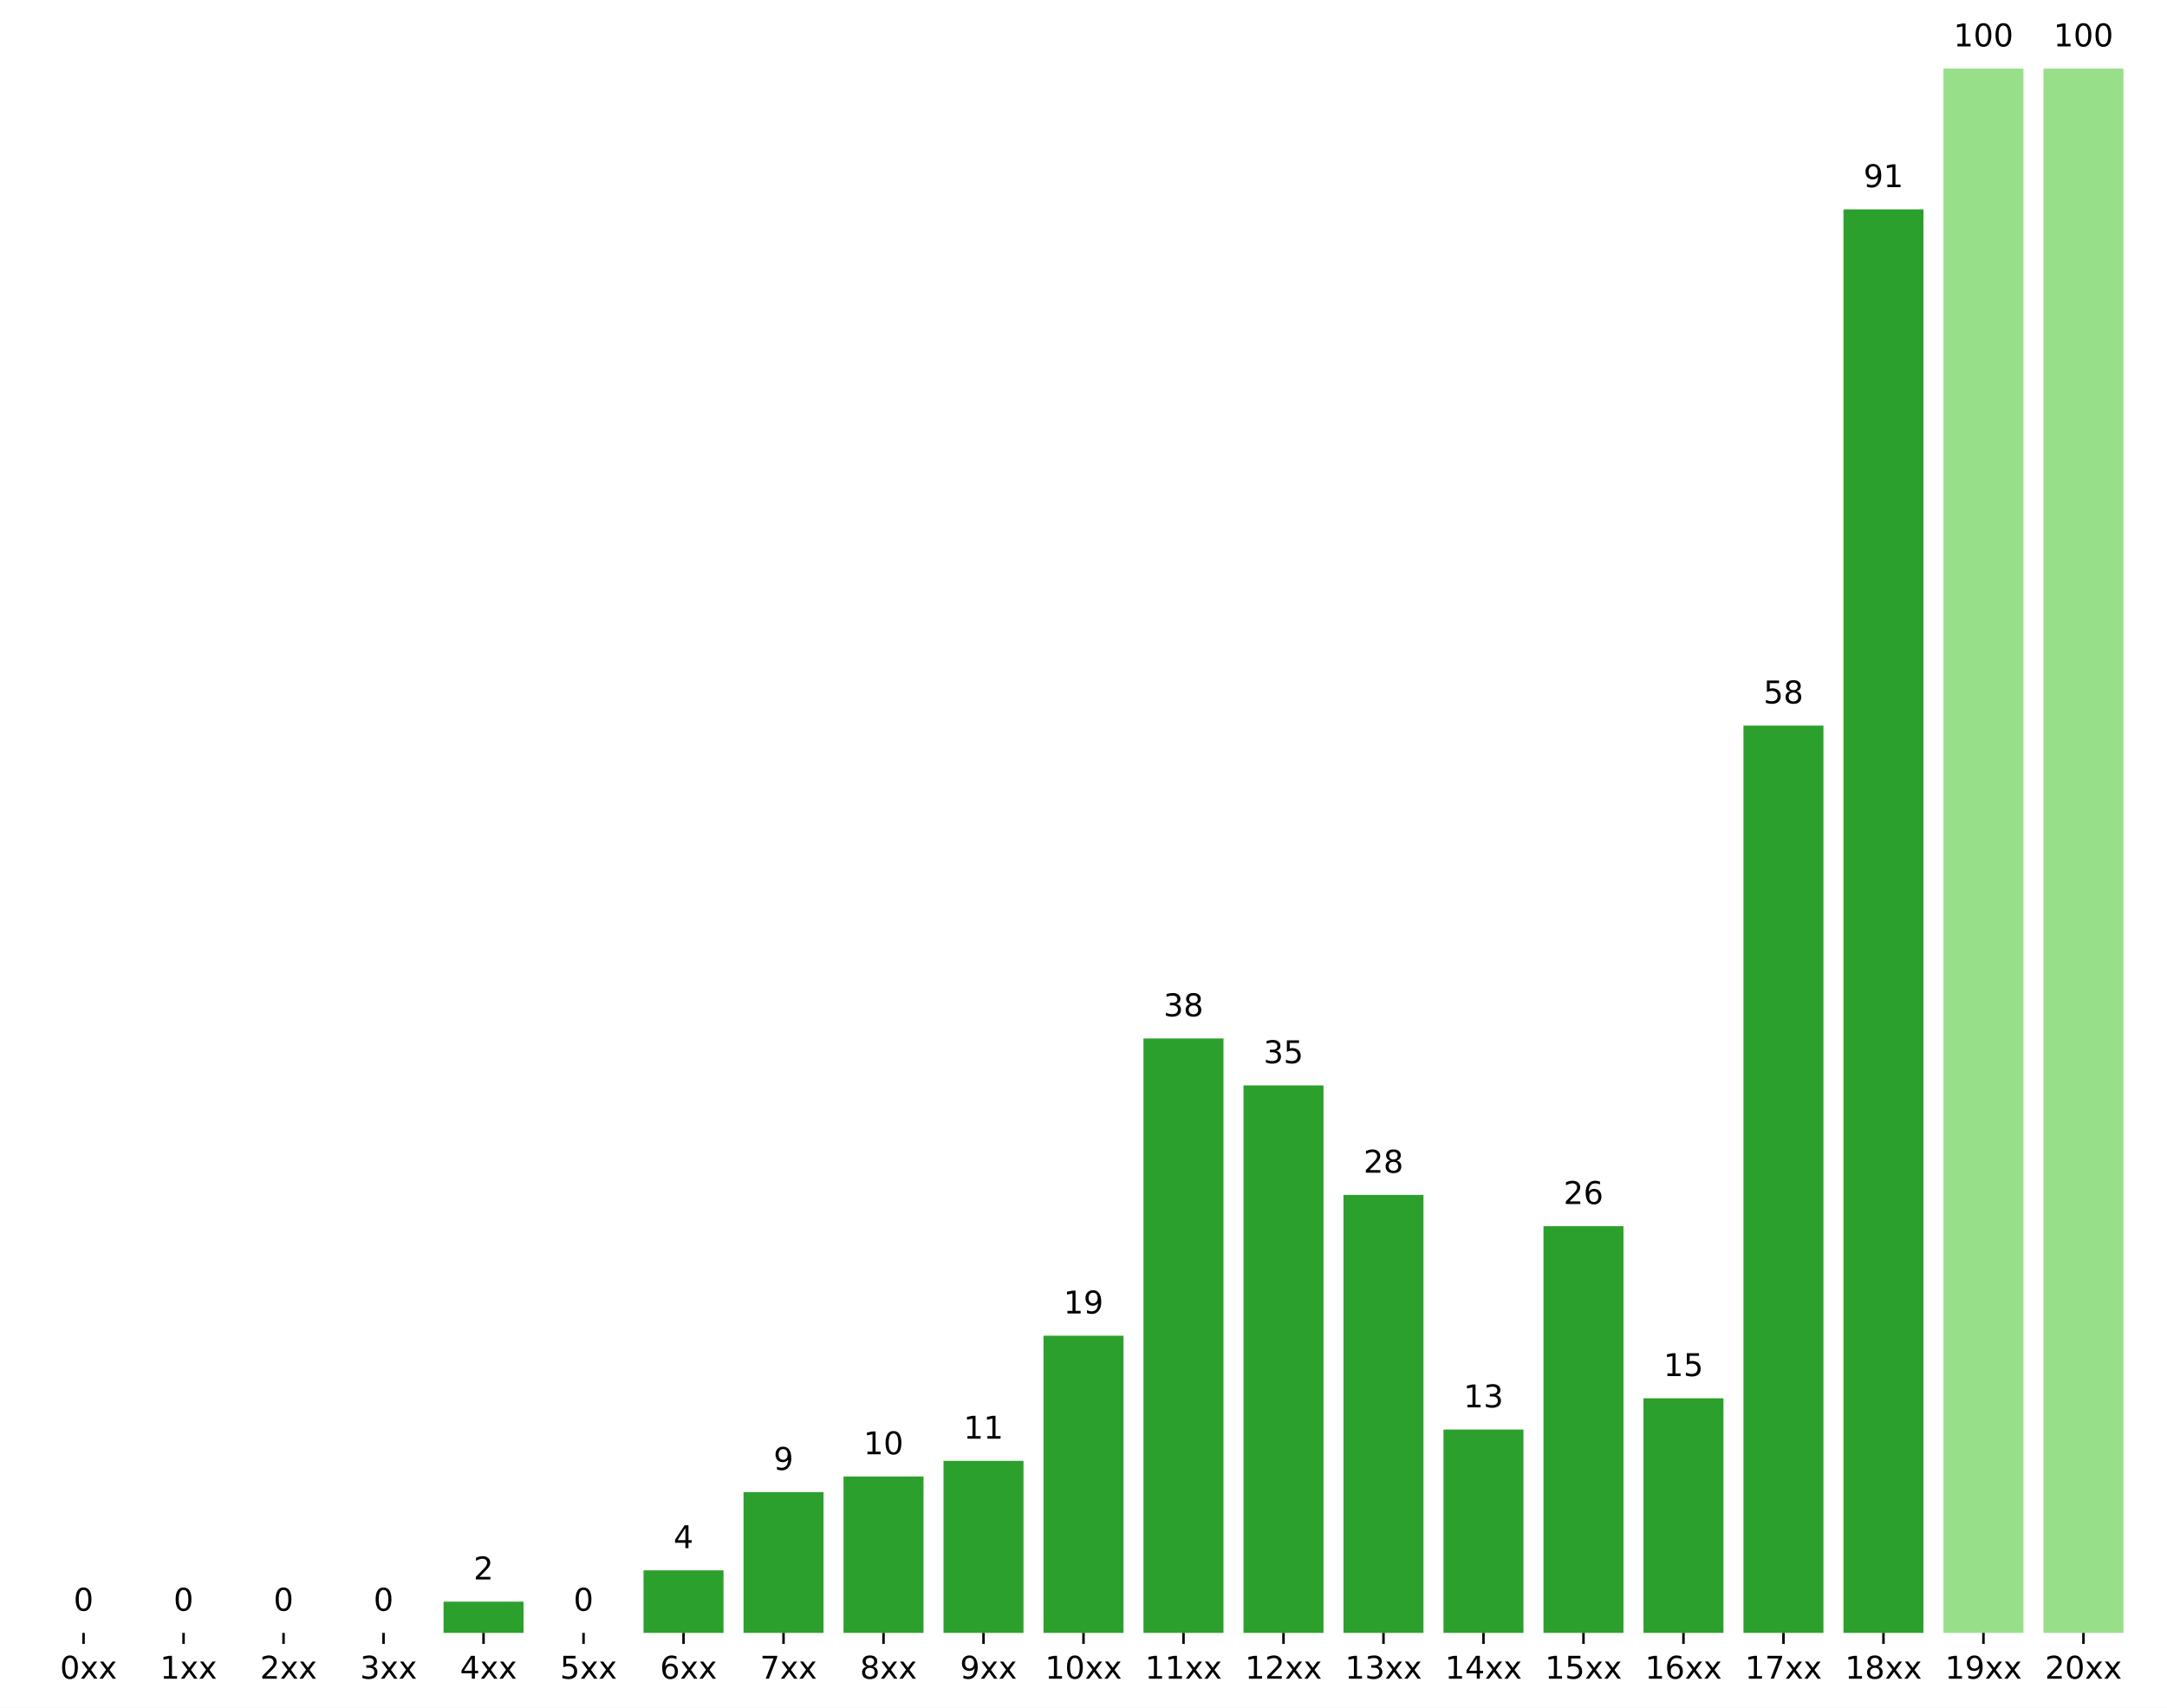
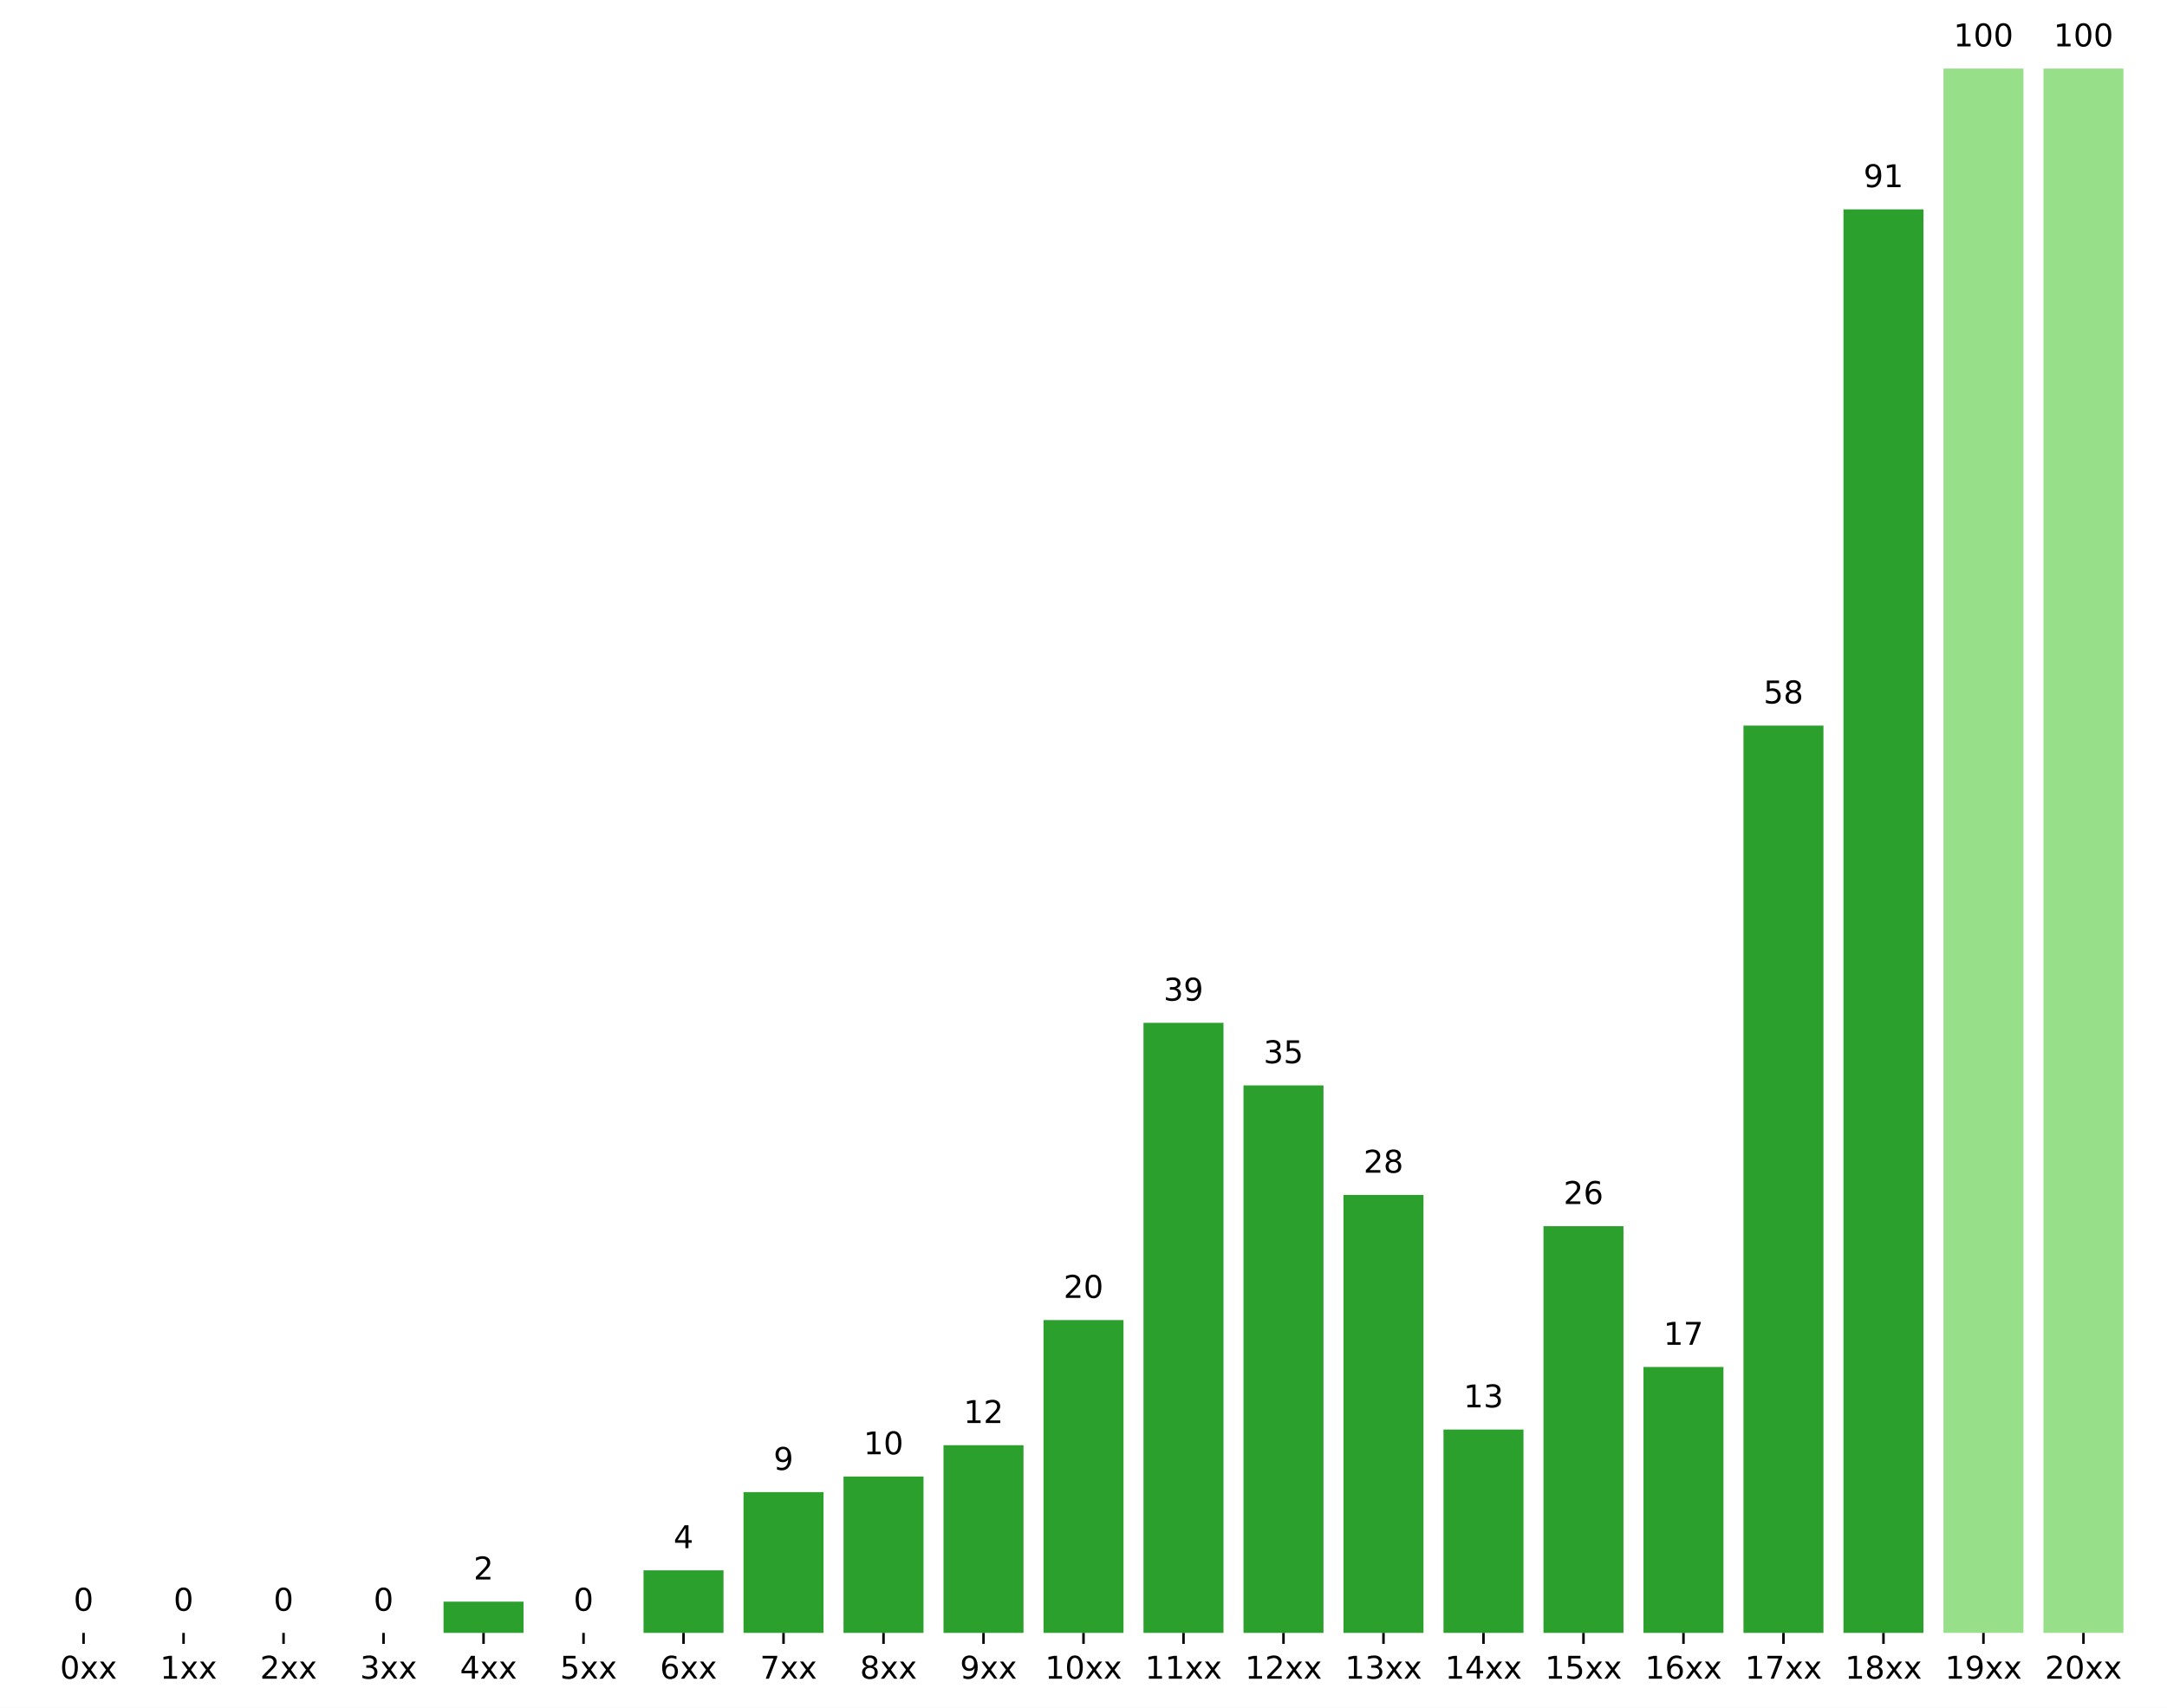
<svg xmlns="http://www.w3.org/2000/svg" xmlns:xlink="http://www.w3.org/1999/xlink" height="544.716pt" version="1.1" viewBox="0 0 691 544.716" width="691pt">
  <defs>
    <style type="text/css">
*{stroke-linecap:butt;stroke-linejoin:round;}
  </style>
  </defs>
  <g id="figure_1">
    <g id="patch_1">
      <path d="M 0 544.716  L 691 544.716  L 691 0  L 0 0  z " style="fill:#ffffff;" />
    </g>
    <g id="axes_1">
      <g id="patch_2">
        <path d="M 10.7 520.838  L 680.3 520.838  L 680.3 21.878  L 10.7 21.878  z " style="fill:#ffffff;" />
      </g>
      <g id="patch_3">
-         <path clip-path="url(#pf5bc0df6d7)" d="M 13.889 520.838  L 39.397 520.838  L 39.397 520.838  L 13.889 520.838  z " style="fill:#2ca02c;" />
+         <path clip-path="url(#p162cd5105e)" d="M 13.889 520.838  L 39.397 520.838  L 39.397 520.838  L 13.889 520.838  z " style="fill:#2ca02c;" />
      </g>
      <g id="patch_4">
-         <path clip-path="url(#pf5bc0df6d7)" d="M 45.774 520.838  L 71.283 520.838  L 71.283 520.838  L 45.774 520.838  z " style="fill:#2ca02c;" />
+         <path clip-path="url(#p162cd5105e)" d="M 45.774 520.838  L 71.283 520.838  L 71.283 520.838  L 45.774 520.838  z " style="fill:#2ca02c;" />
      </g>
      <g id="patch_5">
-         <path clip-path="url(#pf5bc0df6d7)" d="M 77.66 520.838  L 103.169 520.838  L 103.169 520.838  L 77.66 520.838  z " style="fill:#2ca02c;" />
+         <path clip-path="url(#p162cd5105e)" d="M 77.66 520.838  L 103.169 520.838  L 103.169 520.838  L 77.66 520.838  z " style="fill:#2ca02c;" />
      </g>
      <g id="patch_6">
-         <path clip-path="url(#pf5bc0df6d7)" d="M 109.546 520.838  L 135.054 520.838  L 135.054 520.838  L 109.546 520.838  z " style="fill:#2ca02c;" />
+         <path clip-path="url(#p162cd5105e)" d="M 109.546 520.838  L 135.054 520.838  L 135.054 520.838  L 109.546 520.838  z " style="fill:#2ca02c;" />
      </g>
      <g id="patch_7">
-         <path clip-path="url(#pf5bc0df6d7)" d="M 141.431 520.838  L 166.94 520.838  L 166.94 510.859  L 141.431 510.859  z " style="fill:#2ca02c;" />
+         <path clip-path="url(#p162cd5105e)" d="M 141.431 520.838  L 166.94 520.838  L 166.94 510.859  L 141.431 510.859  z " style="fill:#2ca02c;" />
      </g>
      <g id="patch_8">
-         <path clip-path="url(#pf5bc0df6d7)" d="M 173.317 520.838  L 198.826 520.838  L 198.826 520.838  L 173.317 520.838  z " style="fill:#2ca02c;" />
+         <path clip-path="url(#p162cd5105e)" d="M 173.317 520.838  L 198.826 520.838  L 198.826 520.838  L 173.317 520.838  z " style="fill:#2ca02c;" />
      </g>
      <g id="patch_9">
-         <path clip-path="url(#pf5bc0df6d7)" d="M 205.203 520.838  L 230.711 520.838  L 230.711 500.88  L 205.203 500.88  z " style="fill:#2ca02c;" />
+         <path clip-path="url(#p162cd5105e)" d="M 205.203 520.838  L 230.711 520.838  L 230.711 500.88  L 205.203 500.88  z " style="fill:#2ca02c;" />
      </g>
      <g id="patch_10">
-         <path clip-path="url(#pf5bc0df6d7)" d="M 237.089 520.838  L 262.597 520.838  L 262.597 475.932  L 237.089 475.932  z " style="fill:#2ca02c;" />
+         <path clip-path="url(#p162cd5105e)" d="M 237.089 520.838  L 262.597 520.838  L 262.597 475.932  L 237.089 475.932  z " style="fill:#2ca02c;" />
      </g>
      <g id="patch_11">
-         <path clip-path="url(#pf5bc0df6d7)" d="M 268.974 520.838  L 294.483 520.838  L 294.483 470.942  L 268.974 470.942  z " style="fill:#2ca02c;" />
+         <path clip-path="url(#p162cd5105e)" d="M 268.974 520.838  L 294.483 520.838  L 294.483 470.942  L 268.974 470.942  z " style="fill:#2ca02c;" />
      </g>
      <g id="patch_12">
-         <path clip-path="url(#pf5bc0df6d7)" d="M 300.86 520.838  L 326.369 520.838  L 326.369 465.953  L 300.86 465.953  z " style="fill:#2ca02c;" />
+         <path clip-path="url(#p162cd5105e)" d="M 300.86 520.838  L 326.369 520.838  L 326.369 460.963  L 300.86 460.963  z " style="fill:#2ca02c;" />
      </g>
      <g id="patch_13">
-         <path clip-path="url(#pf5bc0df6d7)" d="M 332.746 520.838  L 358.254 520.838  L 358.254 426.036  L 332.746 426.036  z " style="fill:#2ca02c;" />
+         <path clip-path="url(#p162cd5105e)" d="M 332.746 520.838  L 358.254 520.838  L 358.254 421.046  L 332.746 421.046  z " style="fill:#2ca02c;" />
      </g>
      <g id="patch_14">
-         <path clip-path="url(#pf5bc0df6d7)" d="M 364.631 520.838  L 390.14 520.838  L 390.14 331.233  L 364.631 331.233  z " style="fill:#2ca02c;" />
+         <path clip-path="url(#p162cd5105e)" d="M 364.631 520.838  L 390.14 520.838  L 390.14 326.244  L 364.631 326.244  z " style="fill:#2ca02c;" />
      </g>
      <g id="patch_15">
-         <path clip-path="url(#pf5bc0df6d7)" d="M 396.517 520.838  L 422.026 520.838  L 422.026 346.202  L 396.517 346.202  z " style="fill:#2ca02c;" />
+         <path clip-path="url(#p162cd5105e)" d="M 396.517 520.838  L 422.026 520.838  L 422.026 346.202  L 396.517 346.202  z " style="fill:#2ca02c;" />
      </g>
      <g id="patch_16">
-         <path clip-path="url(#pf5bc0df6d7)" d="M 428.403 520.838  L 453.911 520.838  L 453.911 381.129  L 428.403 381.129  z " style="fill:#2ca02c;" />
+         <path clip-path="url(#p162cd5105e)" d="M 428.403 520.838  L 453.911 520.838  L 453.911 381.129  L 428.403 381.129  z " style="fill:#2ca02c;" />
      </g>
      <g id="patch_17">
-         <path clip-path="url(#pf5bc0df6d7)" d="M 460.289 520.838  L 485.797 520.838  L 485.797 455.973  L 460.289 455.973  z " style="fill:#2ca02c;" />
+         <path clip-path="url(#p162cd5105e)" d="M 460.289 520.838  L 485.797 520.838  L 485.797 455.973  L 460.289 455.973  z " style="fill:#2ca02c;" />
      </g>
      <g id="patch_18">
-         <path clip-path="url(#pf5bc0df6d7)" d="M 492.174 520.838  L 517.683 520.838  L 517.683 391.109  L 492.174 391.109  z " style="fill:#2ca02c;" />
+         <path clip-path="url(#p162cd5105e)" d="M 492.174 520.838  L 517.683 520.838  L 517.683 391.109  L 492.174 391.109  z " style="fill:#2ca02c;" />
      </g>
      <g id="patch_19">
-         <path clip-path="url(#pf5bc0df6d7)" d="M 524.06 520.838  L 549.569 520.838  L 549.569 445.994  L 524.06 445.994  z " style="fill:#2ca02c;" />
+         <path clip-path="url(#p162cd5105e)" d="M 524.06 520.838  L 549.569 520.838  L 549.569 436.015  L 524.06 436.015  z " style="fill:#2ca02c;" />
      </g>
      <g id="patch_20">
-         <path clip-path="url(#pf5bc0df6d7)" d="M 555.946 520.838  L 581.454 520.838  L 581.454 231.441  L 555.946 231.441  z " style="fill:#2ca02c;" />
+         <path clip-path="url(#p162cd5105e)" d="M 555.946 520.838  L 581.454 520.838  L 581.454 231.441  L 555.946 231.441  z " style="fill:#2ca02c;" />
      </g>
      <g id="patch_21">
-         <path clip-path="url(#pf5bc0df6d7)" d="M 587.831 520.838  L 613.34 520.838  L 613.34 66.785  L 587.831 66.785  z " style="fill:#2ca02c;" />
+         <path clip-path="url(#p162cd5105e)" d="M 587.831 520.838  L 613.34 520.838  L 613.34 66.785  L 587.831 66.785  z " style="fill:#2ca02c;" />
      </g>
      <g id="patch_22">
-         <path clip-path="url(#pf5bc0df6d7)" d="M 619.717 520.838  L 645.226 520.838  L 645.226 21.878  L 619.717 21.878  z " style="fill:#98df8a;" />
+         <path clip-path="url(#p162cd5105e)" d="M 619.717 520.838  L 645.226 520.838  L 645.226 21.878  L 619.717 21.878  z " style="fill:#98df8a;" />
      </g>
      <g id="patch_23">
-         <path clip-path="url(#pf5bc0df6d7)" d="M 651.603 520.838  L 677.111 520.838  L 677.111 21.878  L 651.603 21.878  z " style="fill:#98df8a;" />
+         <path clip-path="url(#p162cd5105e)" d="M 651.603 520.838  L 677.111 520.838  L 677.111 21.878  L 651.603 21.878  z " style="fill:#98df8a;" />
      </g>
      <g id="matplotlib.axis_1">
        <g id="xtick_1">
          <g id="line2d_1">
            <defs>
-               <path d="M 0 0  L 0 3.5  " id="m2b5f8d54ba" style="stroke:#000000;stroke-width:0.8;" />
-             </defs>
-             <g>
-               <use style="stroke:#000000;stroke-width:0.8;" x="26.643" xlink:href="#m2b5f8d54ba" y="520.838" />
+               <path d="M 0 0  L 0 3.5  " id="m5bf35307ea" style="stroke:#000000;stroke-width:0.8;" />
+             </defs>
+             <g>
+               <use style="stroke:#000000;stroke-width:0.8;" x="26.643" xlink:href="#m5bf35307ea" y="520.838" />
            </g>
          </g>
          <g id="text_1">
            <defs>
              <path id="DejaVuSans-20" />
              <path d="M 31.781 66.406  Q 24.172 66.406 20.328 58.906  Q 16.5 51.422 16.5 36.375  Q 16.5 21.391 20.328 13.891  Q 24.172 6.391 31.781 6.391  Q 39.453 6.391 43.281 13.891  Q 47.125 21.391 47.125 36.375  Q 47.125 51.422 43.281 58.906  Q 39.453 66.406 31.781 66.406  z M 31.781 74.219  Q 44.047 74.219 50.516 64.516  Q 56.984 54.828 56.984 36.375  Q 56.984 17.969 50.516 8.266  Q 44.047 -1.422 31.781 -1.422  Q 19.531 -1.422 13.062 8.266  Q 6.594 17.969 6.594 36.375  Q 6.594 54.828 13.062 64.516  Q 19.531 74.219 31.781 74.219  z " id="DejaVuSans-30" />
              <path d="M 54.891 54.688  L 35.109 28.078  L 55.906 0  L 45.312 0  L 29.391 21.484  L 13.484 0  L 2.875 0  L 24.125 28.609  L 4.688 54.688  L 15.281 54.688  L 29.781 35.203  L 44.281 54.688  z " id="DejaVuSans-78" />
            </defs>
            <g transform="translate(15.95379 535.4366)scale(0.1 -0.1)">
              <use xlink:href="#DejaVuSans-20" />
              <use x="31.787" xlink:href="#DejaVuSans-30" />
              <use x="95.41" xlink:href="#DejaVuSans-78" />
              <use x="154.59" xlink:href="#DejaVuSans-78" />
            </g>
          </g>
        </g>
        <g id="xtick_2">
          <g id="line2d_2">
            <g>
-               <use style="stroke:#000000;stroke-width:0.8;" x="58.529" xlink:href="#m2b5f8d54ba" y="520.838" />
+               <use style="stroke:#000000;stroke-width:0.8;" x="58.529" xlink:href="#m5bf35307ea" y="520.838" />
            </g>
          </g>
          <g id="text_2">
            <defs>
              <path d="M 12.406 8.297  L 28.516 8.297  L 28.516 63.922  L 10.984 60.406  L 10.984 69.391  L 28.422 72.906  L 38.281 72.906  L 38.281 8.297  L 54.391 8.297  L 54.391 0  L 12.406 0  z " id="DejaVuSans-31" />
            </defs>
            <g transform="translate(47.83951 535.4366)scale(0.1 -0.1)">
              <use xlink:href="#DejaVuSans-20" />
              <use x="31.787" xlink:href="#DejaVuSans-31" />
              <use x="95.41" xlink:href="#DejaVuSans-78" />
              <use x="154.59" xlink:href="#DejaVuSans-78" />
            </g>
          </g>
        </g>
        <g id="xtick_3">
          <g id="line2d_3">
            <g>
-               <use style="stroke:#000000;stroke-width:0.8;" x="90.414" xlink:href="#m2b5f8d54ba" y="520.838" />
+               <use style="stroke:#000000;stroke-width:0.8;" x="90.414" xlink:href="#m5bf35307ea" y="520.838" />
            </g>
          </g>
          <g id="text_3">
            <defs>
              <path d="M 19.188 8.297  L 53.609 8.297  L 53.609 0  L 7.328 0  L 7.328 8.297  Q 12.938 14.109 22.625 23.891  Q 32.328 33.688 34.812 36.531  Q 39.547 41.844 41.422 45.531  Q 43.312 49.219 43.312 52.781  Q 43.312 58.594 39.234 62.25  Q 35.156 65.922 28.609 65.922  Q 23.969 65.922 18.812 64.312  Q 13.672 62.703 7.812 59.422  L 7.812 69.391  Q 13.766 71.781 18.938 73  Q 24.125 74.219 28.422 74.219  Q 39.75 74.219 46.484 68.547  Q 53.219 62.891 53.219 53.422  Q 53.219 48.922 51.531 44.891  Q 49.859 40.875 45.406 35.406  Q 44.188 33.984 37.641 27.219  Q 31.109 20.453 19.188 8.297  z " id="DejaVuSans-32" />
            </defs>
            <g transform="translate(79.72522 535.4366)scale(0.1 -0.1)">
              <use xlink:href="#DejaVuSans-20" />
              <use x="31.787" xlink:href="#DejaVuSans-32" />
              <use x="95.41" xlink:href="#DejaVuSans-78" />
              <use x="154.59" xlink:href="#DejaVuSans-78" />
            </g>
          </g>
        </g>
        <g id="xtick_4">
          <g id="line2d_4">
            <g>
-               <use style="stroke:#000000;stroke-width:0.8;" x="122.3" xlink:href="#m2b5f8d54ba" y="520.838" />
+               <use style="stroke:#000000;stroke-width:0.8;" x="122.3" xlink:href="#m5bf35307ea" y="520.838" />
            </g>
          </g>
          <g id="text_4">
            <defs>
              <path d="M 40.578 39.312  Q 47.656 37.797 51.625 33  Q 55.609 28.219 55.609 21.188  Q 55.609 10.406 48.188 4.484  Q 40.766 -1.422 27.094 -1.422  Q 22.516 -1.422 17.656 -0.516  Q 12.797 0.391 7.625 2.203  L 7.625 11.719  Q 11.719 9.328 16.594 8.109  Q 21.484 6.891 26.812 6.891  Q 36.078 6.891 40.938 10.547  Q 45.797 14.203 45.797 21.188  Q 45.797 27.641 41.281 31.266  Q 36.766 34.906 28.719 34.906  L 20.219 34.906  L 20.219 43.016  L 29.109 43.016  Q 36.375 43.016 40.234 45.922  Q 44.094 48.828 44.094 54.297  Q 44.094 59.906 40.109 62.906  Q 36.141 65.922 28.719 65.922  Q 24.656 65.922 20.016 65.031  Q 15.375 64.156 9.812 62.312  L 9.812 71.094  Q 15.438 72.656 20.344 73.438  Q 25.25 74.219 29.594 74.219  Q 40.828 74.219 47.359 69.109  Q 53.906 64.016 53.906 55.328  Q 53.906 49.266 50.438 45.094  Q 46.969 40.922 40.578 39.312  z " id="DejaVuSans-33" />
            </defs>
            <g transform="translate(111.6109 535.4366)scale(0.1 -0.1)">
              <use xlink:href="#DejaVuSans-20" />
              <use x="31.787" xlink:href="#DejaVuSans-33" />
              <use x="95.41" xlink:href="#DejaVuSans-78" />
              <use x="154.59" xlink:href="#DejaVuSans-78" />
            </g>
          </g>
        </g>
        <g id="xtick_5">
          <g id="line2d_5">
            <g>
-               <use style="stroke:#000000;stroke-width:0.8;" x="154.186" xlink:href="#m2b5f8d54ba" y="520.838" />
+               <use style="stroke:#000000;stroke-width:0.8;" x="154.186" xlink:href="#m5bf35307ea" y="520.838" />
            </g>
          </g>
          <g id="text_5">
            <defs>
              <path d="M 37.797 64.312  L 12.891 25.391  L 37.797 25.391  z M 35.203 72.906  L 47.609 72.906  L 47.609 25.391  L 58.016 25.391  L 58.016 17.188  L 47.609 17.188  L 47.609 0  L 37.797 0  L 37.797 17.188  L 4.891 17.188  L 4.891 26.703  z " id="DejaVuSans-34" />
            </defs>
            <g transform="translate(143.4967 535.4366)scale(0.1 -0.1)">
              <use xlink:href="#DejaVuSans-20" />
              <use x="31.787" xlink:href="#DejaVuSans-34" />
              <use x="95.41" xlink:href="#DejaVuSans-78" />
              <use x="154.59" xlink:href="#DejaVuSans-78" />
            </g>
          </g>
        </g>
        <g id="xtick_6">
          <g id="line2d_6">
            <g>
-               <use style="stroke:#000000;stroke-width:0.8;" x="186.071" xlink:href="#m2b5f8d54ba" y="520.838" />
+               <use style="stroke:#000000;stroke-width:0.8;" x="186.071" xlink:href="#m5bf35307ea" y="520.838" />
            </g>
          </g>
          <g id="text_6">
            <defs>
              <path d="M 10.797 72.906  L 49.516 72.906  L 49.516 64.594  L 19.828 64.594  L 19.828 46.734  Q 21.969 47.469 24.109 47.828  Q 26.266 48.188 28.422 48.188  Q 40.625 48.188 47.75 41.5  Q 54.891 34.812 54.891 23.391  Q 54.891 11.625 47.562 5.094  Q 40.234 -1.422 26.906 -1.422  Q 22.312 -1.422 17.547 -0.641  Q 12.797 0.141 7.719 1.703  L 7.719 11.625  Q 12.109 9.234 16.797 8.062  Q 21.484 6.891 26.703 6.891  Q 35.156 6.891 40.078 11.328  Q 45.016 15.766 45.016 23.391  Q 45.016 31 40.078 35.438  Q 35.156 39.891 26.703 39.891  Q 22.75 39.891 18.812 39.016  Q 14.891 38.141 10.797 36.281  z " id="DejaVuSans-35" />
            </defs>
            <g transform="translate(175.3824 535.4366)scale(0.1 -0.1)">
              <use xlink:href="#DejaVuSans-20" />
              <use x="31.787" xlink:href="#DejaVuSans-35" />
              <use x="95.41" xlink:href="#DejaVuSans-78" />
              <use x="154.59" xlink:href="#DejaVuSans-78" />
            </g>
          </g>
        </g>
        <g id="xtick_7">
          <g id="line2d_7">
            <g>
-               <use style="stroke:#000000;stroke-width:0.8;" x="217.957" xlink:href="#m2b5f8d54ba" y="520.838" />
+               <use style="stroke:#000000;stroke-width:0.8;" x="217.957" xlink:href="#m5bf35307ea" y="520.838" />
            </g>
          </g>
          <g id="text_7">
            <defs>
              <path d="M 33.016 40.375  Q 26.375 40.375 22.484 35.828  Q 18.609 31.297 18.609 23.391  Q 18.609 15.531 22.484 10.953  Q 26.375 6.391 33.016 6.391  Q 39.656 6.391 43.531 10.953  Q 47.406 15.531 47.406 23.391  Q 47.406 31.297 43.531 35.828  Q 39.656 40.375 33.016 40.375  z M 52.594 71.297  L 52.594 62.312  Q 48.875 64.062 45.094 64.984  Q 41.312 65.922 37.594 65.922  Q 27.828 65.922 22.672 59.328  Q 17.531 52.734 16.797 39.406  Q 19.672 43.656 24.016 45.922  Q 28.375 48.188 33.594 48.188  Q 44.578 48.188 50.953 41.516  Q 57.328 34.859 57.328 23.391  Q 57.328 12.156 50.688 5.359  Q 44.047 -1.422 33.016 -1.422  Q 20.359 -1.422 13.672 8.266  Q 6.984 17.969 6.984 36.375  Q 6.984 53.656 15.188 63.938  Q 23.391 74.219 37.203 74.219  Q 40.922 74.219 44.703 73.484  Q 48.484 72.75 52.594 71.297  z " id="DejaVuSans-36" />
            </defs>
            <g transform="translate(207.2681 535.4366)scale(0.1 -0.1)">
              <use xlink:href="#DejaVuSans-20" />
              <use x="31.787" xlink:href="#DejaVuSans-36" />
              <use x="95.41" xlink:href="#DejaVuSans-78" />
              <use x="154.59" xlink:href="#DejaVuSans-78" />
            </g>
          </g>
        </g>
        <g id="xtick_8">
          <g id="line2d_8">
            <g>
-               <use style="stroke:#000000;stroke-width:0.8;" x="249.843" xlink:href="#m2b5f8d54ba" y="520.838" />
+               <use style="stroke:#000000;stroke-width:0.8;" x="249.843" xlink:href="#m5bf35307ea" y="520.838" />
            </g>
          </g>
          <g id="text_8">
            <defs>
              <path d="M 8.203 72.906  L 55.078 72.906  L 55.078 68.703  L 28.609 0  L 18.312 0  L 43.219 64.594  L 8.203 64.594  z " id="DejaVuSans-37" />
            </defs>
            <g transform="translate(239.1538 535.4366)scale(0.1 -0.1)">
              <use xlink:href="#DejaVuSans-20" />
              <use x="31.787" xlink:href="#DejaVuSans-37" />
              <use x="95.41" xlink:href="#DejaVuSans-78" />
              <use x="154.59" xlink:href="#DejaVuSans-78" />
            </g>
          </g>
        </g>
        <g id="xtick_9">
          <g id="line2d_9">
            <g>
-               <use style="stroke:#000000;stroke-width:0.8;" x="281.729" xlink:href="#m2b5f8d54ba" y="520.838" />
+               <use style="stroke:#000000;stroke-width:0.8;" x="281.729" xlink:href="#m5bf35307ea" y="520.838" />
            </g>
          </g>
          <g id="text_9">
            <defs>
              <path d="M 31.781 34.625  Q 24.75 34.625 20.719 30.859  Q 16.703 27.094 16.703 20.516  Q 16.703 13.922 20.719 10.156  Q 24.75 6.391 31.781 6.391  Q 38.812 6.391 42.859 10.172  Q 46.922 13.969 46.922 20.516  Q 46.922 27.094 42.891 30.859  Q 38.875 34.625 31.781 34.625  z M 21.922 38.812  Q 15.578 40.375 12.031 44.719  Q 8.5 49.078 8.5 55.328  Q 8.5 64.062 14.719 69.141  Q 20.953 74.219 31.781 74.219  Q 42.672 74.219 48.875 69.141  Q 55.078 64.062 55.078 55.328  Q 55.078 49.078 51.531 44.719  Q 48 40.375 41.703 38.812  Q 48.828 37.156 52.797 32.312  Q 56.781 27.484 56.781 20.516  Q 56.781 9.906 50.312 4.234  Q 43.844 -1.422 31.781 -1.422  Q 19.734 -1.422 13.25 4.234  Q 6.781 9.906 6.781 20.516  Q 6.781 27.484 10.781 32.312  Q 14.797 37.156 21.922 38.812  z M 18.312 54.391  Q 18.312 48.734 21.844 45.562  Q 25.391 42.391 31.781 42.391  Q 38.141 42.391 41.719 45.562  Q 45.312 48.734 45.312 54.391  Q 45.312 60.062 41.719 63.234  Q 38.141 66.406 31.781 66.406  Q 25.391 66.406 21.844 63.234  Q 18.312 60.062 18.312 54.391  z " id="DejaVuSans-38" />
            </defs>
            <g transform="translate(271.0395 535.4366)scale(0.1 -0.1)">
              <use xlink:href="#DejaVuSans-20" />
              <use x="31.787" xlink:href="#DejaVuSans-38" />
              <use x="95.41" xlink:href="#DejaVuSans-78" />
              <use x="154.59" xlink:href="#DejaVuSans-78" />
            </g>
          </g>
        </g>
        <g id="xtick_10">
          <g id="line2d_10">
            <g>
-               <use style="stroke:#000000;stroke-width:0.8;" x="313.614" xlink:href="#m2b5f8d54ba" y="520.838" />
+               <use style="stroke:#000000;stroke-width:0.8;" x="313.614" xlink:href="#m5bf35307ea" y="520.838" />
            </g>
          </g>
          <g id="text_10">
            <defs>
              <path d="M 10.984 1.516  L 10.984 10.5  Q 14.703 8.734 18.5 7.812  Q 22.312 6.891 25.984 6.891  Q 35.75 6.891 40.891 13.453  Q 46.047 20.016 46.781 33.406  Q 43.953 29.203 39.594 26.953  Q 35.25 24.703 29.984 24.703  Q 19.047 24.703 12.672 31.312  Q 6.297 37.938 6.297 49.422  Q 6.297 60.641 12.938 67.422  Q 19.578 74.219 30.609 74.219  Q 43.266 74.219 49.922 64.516  Q 56.594 54.828 56.594 36.375  Q 56.594 19.141 48.406 8.859  Q 40.234 -1.422 26.422 -1.422  Q 22.703 -1.422 18.891 -0.688  Q 15.094 0.047 10.984 1.516  z M 30.609 32.422  Q 37.25 32.422 41.125 36.953  Q 45.016 41.5 45.016 49.422  Q 45.016 57.281 41.125 61.844  Q 37.25 66.406 30.609 66.406  Q 23.969 66.406 20.094 61.844  Q 16.219 57.281 16.219 49.422  Q 16.219 41.5 20.094 36.953  Q 23.969 32.422 30.609 32.422  z " id="DejaVuSans-39" />
            </defs>
            <g transform="translate(302.9252 535.4366)scale(0.1 -0.1)">
              <use xlink:href="#DejaVuSans-20" />
              <use x="31.787" xlink:href="#DejaVuSans-39" />
              <use x="95.41" xlink:href="#DejaVuSans-78" />
              <use x="154.59" xlink:href="#DejaVuSans-78" />
            </g>
          </g>
        </g>
        <g id="xtick_11">
          <g id="line2d_11">
            <g>
-               <use style="stroke:#000000;stroke-width:0.8;" x="345.5" xlink:href="#m2b5f8d54ba" y="520.838" />
+               <use style="stroke:#000000;stroke-width:0.8;" x="345.5" xlink:href="#m5bf35307ea" y="520.838" />
            </g>
          </g>
          <g id="text_11">
            <g transform="translate(333.2188 535.4366)scale(0.1 -0.1)">
              <use xlink:href="#DejaVuSans-31" />
              <use x="63.623" xlink:href="#DejaVuSans-30" />
              <use x="127.246" xlink:href="#DejaVuSans-78" />
              <use x="186.426" xlink:href="#DejaVuSans-78" />
            </g>
          </g>
        </g>
        <g id="xtick_12">
          <g id="line2d_12">
            <g>
-               <use style="stroke:#000000;stroke-width:0.8;" x="377.386" xlink:href="#m2b5f8d54ba" y="520.838" />
+               <use style="stroke:#000000;stroke-width:0.8;" x="377.386" xlink:href="#m5bf35307ea" y="520.838" />
            </g>
          </g>
          <g id="text_12">
            <g transform="translate(365.1045 535.4366)scale(0.1 -0.1)">
              <use xlink:href="#DejaVuSans-31" />
              <use x="63.623" xlink:href="#DejaVuSans-31" />
              <use x="127.246" xlink:href="#DejaVuSans-78" />
              <use x="186.426" xlink:href="#DejaVuSans-78" />
            </g>
          </g>
        </g>
        <g id="xtick_13">
          <g id="line2d_13">
            <g>
-               <use style="stroke:#000000;stroke-width:0.8;" x="409.271" xlink:href="#m2b5f8d54ba" y="520.838" />
+               <use style="stroke:#000000;stroke-width:0.8;" x="409.271" xlink:href="#m5bf35307ea" y="520.838" />
            </g>
          </g>
          <g id="text_13">
            <g transform="translate(396.9902 535.4366)scale(0.1 -0.1)">
              <use xlink:href="#DejaVuSans-31" />
              <use x="63.623" xlink:href="#DejaVuSans-32" />
              <use x="127.246" xlink:href="#DejaVuSans-78" />
              <use x="186.426" xlink:href="#DejaVuSans-78" />
            </g>
          </g>
        </g>
        <g id="xtick_14">
          <g id="line2d_14">
            <g>
-               <use style="stroke:#000000;stroke-width:0.8;" x="441.157" xlink:href="#m2b5f8d54ba" y="520.838" />
+               <use style="stroke:#000000;stroke-width:0.8;" x="441.157" xlink:href="#m5bf35307ea" y="520.838" />
            </g>
          </g>
          <g id="text_14">
            <g transform="translate(428.8759 535.4366)scale(0.1 -0.1)">
              <use xlink:href="#DejaVuSans-31" />
              <use x="63.623" xlink:href="#DejaVuSans-33" />
              <use x="127.246" xlink:href="#DejaVuSans-78" />
              <use x="186.426" xlink:href="#DejaVuSans-78" />
            </g>
          </g>
        </g>
        <g id="xtick_15">
          <g id="line2d_15">
            <g>
-               <use style="stroke:#000000;stroke-width:0.8;" x="473.043" xlink:href="#m2b5f8d54ba" y="520.838" />
+               <use style="stroke:#000000;stroke-width:0.8;" x="473.043" xlink:href="#m5bf35307ea" y="520.838" />
            </g>
          </g>
          <g id="text_15">
            <g transform="translate(460.7616 535.4366)scale(0.1 -0.1)">
              <use xlink:href="#DejaVuSans-31" />
              <use x="63.623" xlink:href="#DejaVuSans-34" />
              <use x="127.246" xlink:href="#DejaVuSans-78" />
              <use x="186.426" xlink:href="#DejaVuSans-78" />
            </g>
          </g>
        </g>
        <g id="xtick_16">
          <g id="line2d_16">
            <g>
-               <use style="stroke:#000000;stroke-width:0.8;" x="504.929" xlink:href="#m2b5f8d54ba" y="520.838" />
+               <use style="stroke:#000000;stroke-width:0.8;" x="504.929" xlink:href="#m5bf35307ea" y="520.838" />
            </g>
          </g>
          <g id="text_16">
            <g transform="translate(492.6473 535.4366)scale(0.1 -0.1)">
              <use xlink:href="#DejaVuSans-31" />
              <use x="63.623" xlink:href="#DejaVuSans-35" />
              <use x="127.246" xlink:href="#DejaVuSans-78" />
              <use x="186.426" xlink:href="#DejaVuSans-78" />
            </g>
          </g>
        </g>
        <g id="xtick_17">
          <g id="line2d_17">
            <g>
-               <use style="stroke:#000000;stroke-width:0.8;" x="536.814" xlink:href="#m2b5f8d54ba" y="520.838" />
+               <use style="stroke:#000000;stroke-width:0.8;" x="536.814" xlink:href="#m5bf35307ea" y="520.838" />
            </g>
          </g>
          <g id="text_17">
            <g transform="translate(524.533 535.4366)scale(0.1 -0.1)">
              <use xlink:href="#DejaVuSans-31" />
              <use x="63.623" xlink:href="#DejaVuSans-36" />
              <use x="127.246" xlink:href="#DejaVuSans-78" />
              <use x="186.426" xlink:href="#DejaVuSans-78" />
            </g>
          </g>
        </g>
        <g id="xtick_18">
          <g id="line2d_18">
            <g>
-               <use style="stroke:#000000;stroke-width:0.8;" x="568.7" xlink:href="#m2b5f8d54ba" y="520.838" />
+               <use style="stroke:#000000;stroke-width:0.8;" x="568.7" xlink:href="#m5bf35307ea" y="520.838" />
            </g>
          </g>
          <g id="text_18">
            <g transform="translate(556.4188 535.4366)scale(0.1 -0.1)">
              <use xlink:href="#DejaVuSans-31" />
              <use x="63.623" xlink:href="#DejaVuSans-37" />
              <use x="127.246" xlink:href="#DejaVuSans-78" />
              <use x="186.426" xlink:href="#DejaVuSans-78" />
            </g>
          </g>
        </g>
        <g id="xtick_19">
          <g id="line2d_19">
            <g>
-               <use style="stroke:#000000;stroke-width:0.8;" x="600.586" xlink:href="#m2b5f8d54ba" y="520.838" />
+               <use style="stroke:#000000;stroke-width:0.8;" x="600.586" xlink:href="#m5bf35307ea" y="520.838" />
            </g>
          </g>
          <g id="text_19">
            <g transform="translate(588.3045 535.4366)scale(0.1 -0.1)">
              <use xlink:href="#DejaVuSans-31" />
              <use x="63.623" xlink:href="#DejaVuSans-38" />
              <use x="127.246" xlink:href="#DejaVuSans-78" />
              <use x="186.426" xlink:href="#DejaVuSans-78" />
            </g>
          </g>
        </g>
        <g id="xtick_20">
          <g id="line2d_20">
            <g>
-               <use style="stroke:#000000;stroke-width:0.8;" x="632.471" xlink:href="#m2b5f8d54ba" y="520.838" />
+               <use style="stroke:#000000;stroke-width:0.8;" x="632.471" xlink:href="#m5bf35307ea" y="520.838" />
            </g>
          </g>
          <g id="text_20">
            <g transform="translate(620.1902 535.4366)scale(0.1 -0.1)">
              <use xlink:href="#DejaVuSans-31" />
              <use x="63.623" xlink:href="#DejaVuSans-39" />
              <use x="127.246" xlink:href="#DejaVuSans-78" />
              <use x="186.426" xlink:href="#DejaVuSans-78" />
            </g>
          </g>
        </g>
        <g id="xtick_21">
          <g id="line2d_21">
            <g>
-               <use style="stroke:#000000;stroke-width:0.8;" x="664.357" xlink:href="#m2b5f8d54ba" y="520.838" />
+               <use style="stroke:#000000;stroke-width:0.8;" x="664.357" xlink:href="#m5bf35307ea" y="520.838" />
            </g>
          </g>
          <g id="text_21">
            <g transform="translate(652.0759 535.4366)scale(0.1 -0.1)">
              <use xlink:href="#DejaVuSans-32" />
              <use x="63.623" xlink:href="#DejaVuSans-30" />
              <use x="127.246" xlink:href="#DejaVuSans-78" />
              <use x="186.426" xlink:href="#DejaVuSans-78" />
            </g>
          </g>
        </g>
      </g>
      <g id="text_22">
        <g transform="translate(23.46161 513.7584)scale(0.1 -0.1)">
          <use xlink:href="#DejaVuSans-30" />
        </g>
      </g>
      <g id="text_23">
        <g transform="translate(55.34732 513.7584)scale(0.1 -0.1)">
          <use xlink:href="#DejaVuSans-30" />
        </g>
      </g>
      <g id="text_24">
        <g transform="translate(87.23304 513.7584)scale(0.1 -0.1)">
          <use xlink:href="#DejaVuSans-30" />
        </g>
      </g>
      <g id="text_25">
        <g transform="translate(119.1188 513.7584)scale(0.1 -0.1)">
          <use xlink:href="#DejaVuSans-30" />
        </g>
      </g>
      <g id="text_26">
        <g transform="translate(151.0045 503.7792)scale(0.1 -0.1)">
          <use xlink:href="#DejaVuSans-32" />
        </g>
      </g>
      <g id="text_27">
        <g transform="translate(182.8902 513.7584)scale(0.1 -0.1)">
          <use xlink:href="#DejaVuSans-30" />
        </g>
      </g>
      <g id="text_28">
        <g transform="translate(214.7759 493.8)scale(0.1 -0.1)">
          <use xlink:href="#DejaVuSans-34" />
        </g>
      </g>
      <g id="text_29">
        <g transform="translate(246.6616 468.852)scale(0.1 -0.1)">
          <use xlink:href="#DejaVuSans-39" />
        </g>
      </g>
      <g id="text_30">
        <g transform="translate(275.3661 463.8624)scale(0.1 -0.1)">
          <use xlink:href="#DejaVuSans-31" />
          <use x="63.623" xlink:href="#DejaVuSans-30" />
        </g>
      </g>
      <g id="text_31">
-         <g transform="translate(307.2518 458.8728)scale(0.1 -0.1)">
+         <g transform="translate(307.2518 453.8832)scale(0.1 -0.1)">
          <use xlink:href="#DejaVuSans-31" />
-           <use x="63.623" xlink:href="#DejaVuSans-31" />
+           <use x="63.623" xlink:href="#DejaVuSans-32" />
        </g>
      </g>
      <g id="text_32">
-         <g transform="translate(339.1375 418.956)scale(0.1 -0.1)">
-           <use xlink:href="#DejaVuSans-31" />
+         <g transform="translate(339.1375 413.9664)scale(0.1 -0.1)">
+           <use xlink:href="#DejaVuSans-32" />
+           <use x="63.623" xlink:href="#DejaVuSans-30" />
+         </g>
+       </g>
+       <g id="text_33">
+         <g transform="translate(371.0232 319.164)scale(0.1 -0.1)">
+           <use xlink:href="#DejaVuSans-33" />
          <use x="63.623" xlink:href="#DejaVuSans-39" />
-         </g>
-       </g>
-       <g id="text_33">
-         <g transform="translate(371.0232 324.1536)scale(0.1 -0.1)">
-           <use xlink:href="#DejaVuSans-33" />
-           <use x="63.623" xlink:href="#DejaVuSans-38" />
        </g>
      </g>
      <g id="text_34">
        <g transform="translate(402.9089 339.1224)scale(0.1 -0.1)">
          <use xlink:href="#DejaVuSans-33" />
          <use x="63.623" xlink:href="#DejaVuSans-35" />
        </g>
      </g>
      <g id="text_35">
        <g transform="translate(434.7946 374.0496)scale(0.1 -0.1)">
          <use xlink:href="#DejaVuSans-32" />
          <use x="63.623" xlink:href="#DejaVuSans-38" />
        </g>
      </g>
      <g id="text_36">
        <g transform="translate(466.6804 448.8936)scale(0.1 -0.1)">
          <use xlink:href="#DejaVuSans-31" />
          <use x="63.623" xlink:href="#DejaVuSans-33" />
        </g>
      </g>
      <g id="text_37">
        <g transform="translate(498.5661 384.0288)scale(0.1 -0.1)">
          <use xlink:href="#DejaVuSans-32" />
          <use x="63.623" xlink:href="#DejaVuSans-36" />
        </g>
      </g>
      <g id="text_38">
-         <g transform="translate(530.4518 438.9144)scale(0.1 -0.1)">
+         <g transform="translate(530.4518 428.9352)scale(0.1 -0.1)">
          <use xlink:href="#DejaVuSans-31" />
-           <use x="63.623" xlink:href="#DejaVuSans-35" />
+           <use x="63.623" xlink:href="#DejaVuSans-37" />
        </g>
      </g>
      <g id="text_39">
        <g transform="translate(562.3375 224.3616)scale(0.1 -0.1)">
          <use xlink:href="#DejaVuSans-35" />
          <use x="63.623" xlink:href="#DejaVuSans-38" />
        </g>
      </g>
      <g id="text_40">
        <g transform="translate(594.2232 59.70484)scale(0.1 -0.1)">
          <use xlink:href="#DejaVuSans-39" />
          <use x="63.623" xlink:href="#DejaVuSans-31" />
        </g>
      </g>
      <g id="text_41">
        <g transform="translate(622.9277 14.79844)scale(0.1 -0.1)">
          <use xlink:href="#DejaVuSans-31" />
          <use x="63.623" xlink:href="#DejaVuSans-30" />
          <use x="127.246" xlink:href="#DejaVuSans-30" />
        </g>
      </g>
      <g id="text_42">
        <g transform="translate(654.8134 14.79844)scale(0.1 -0.1)">
          <use xlink:href="#DejaVuSans-31" />
          <use x="63.623" xlink:href="#DejaVuSans-30" />
          <use x="127.246" xlink:href="#DejaVuSans-30" />
        </g>
      </g>
    </g>
  </g>
  <defs>
-     <clipPath id="pf5bc0df6d7">
+     <clipPath id="p162cd5105e">
      <rect height="498.96" width="669.6" x="10.7" y="21.878" />
    </clipPath>
  </defs>
</svg>
